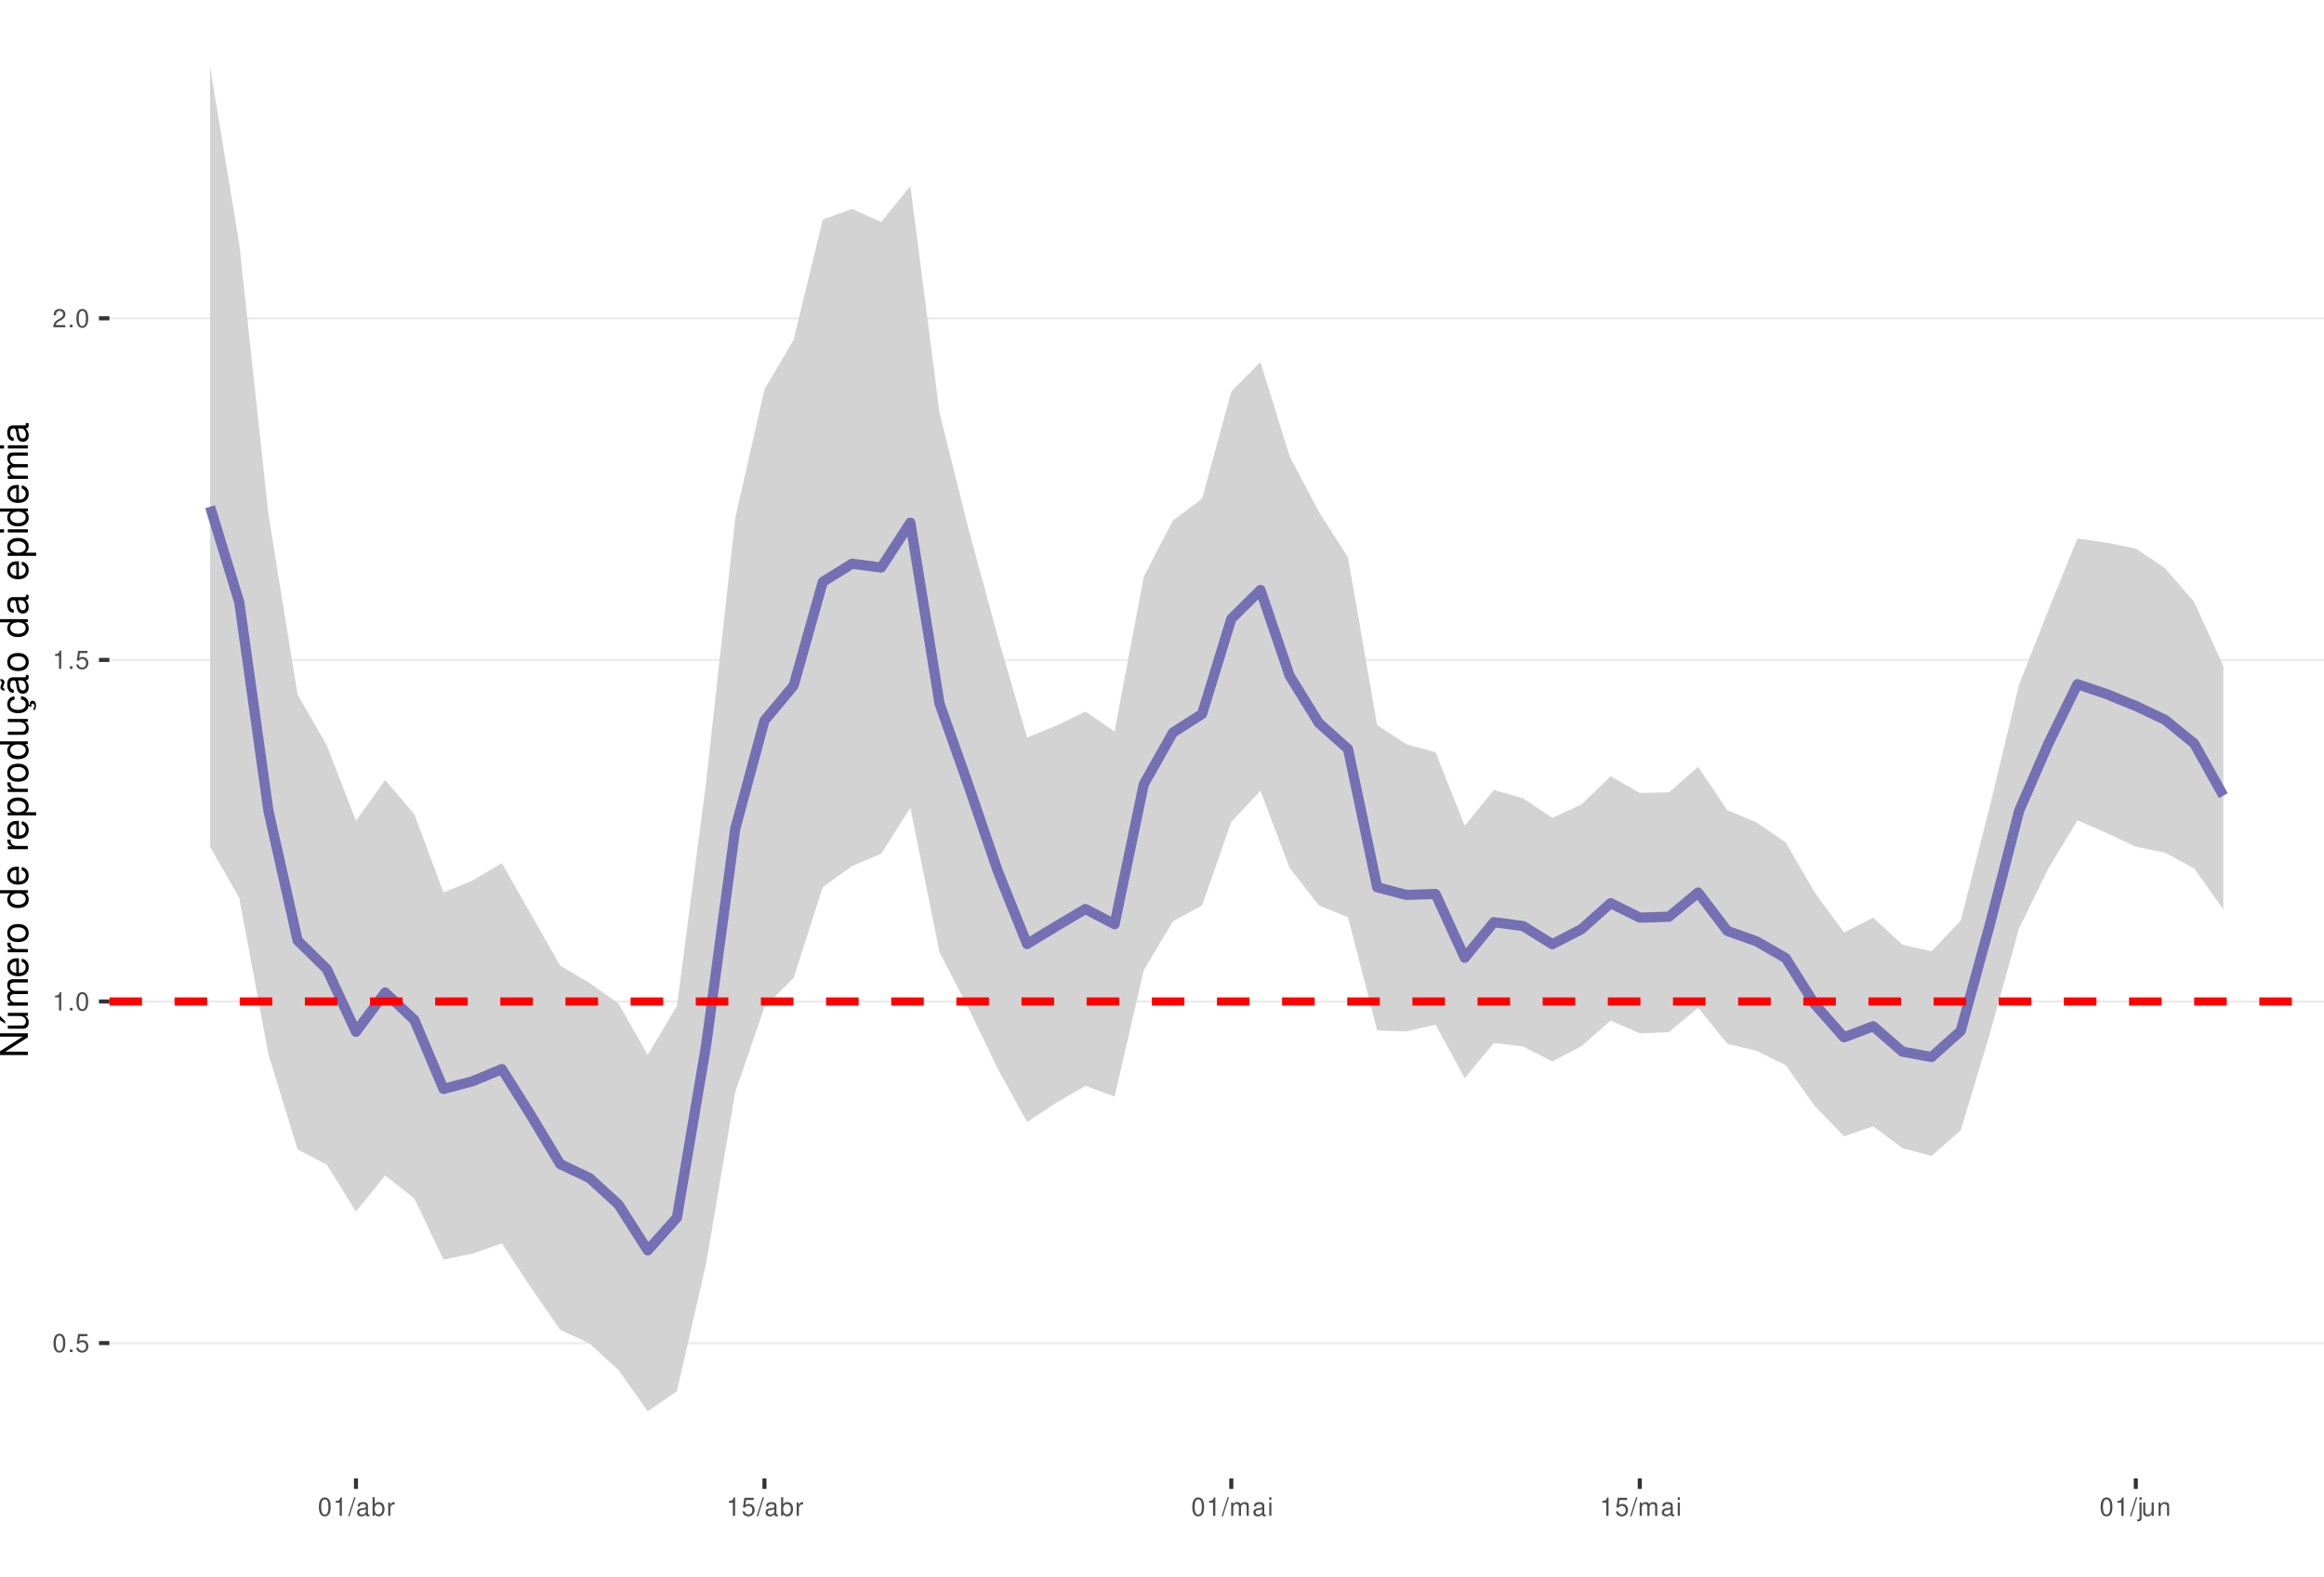
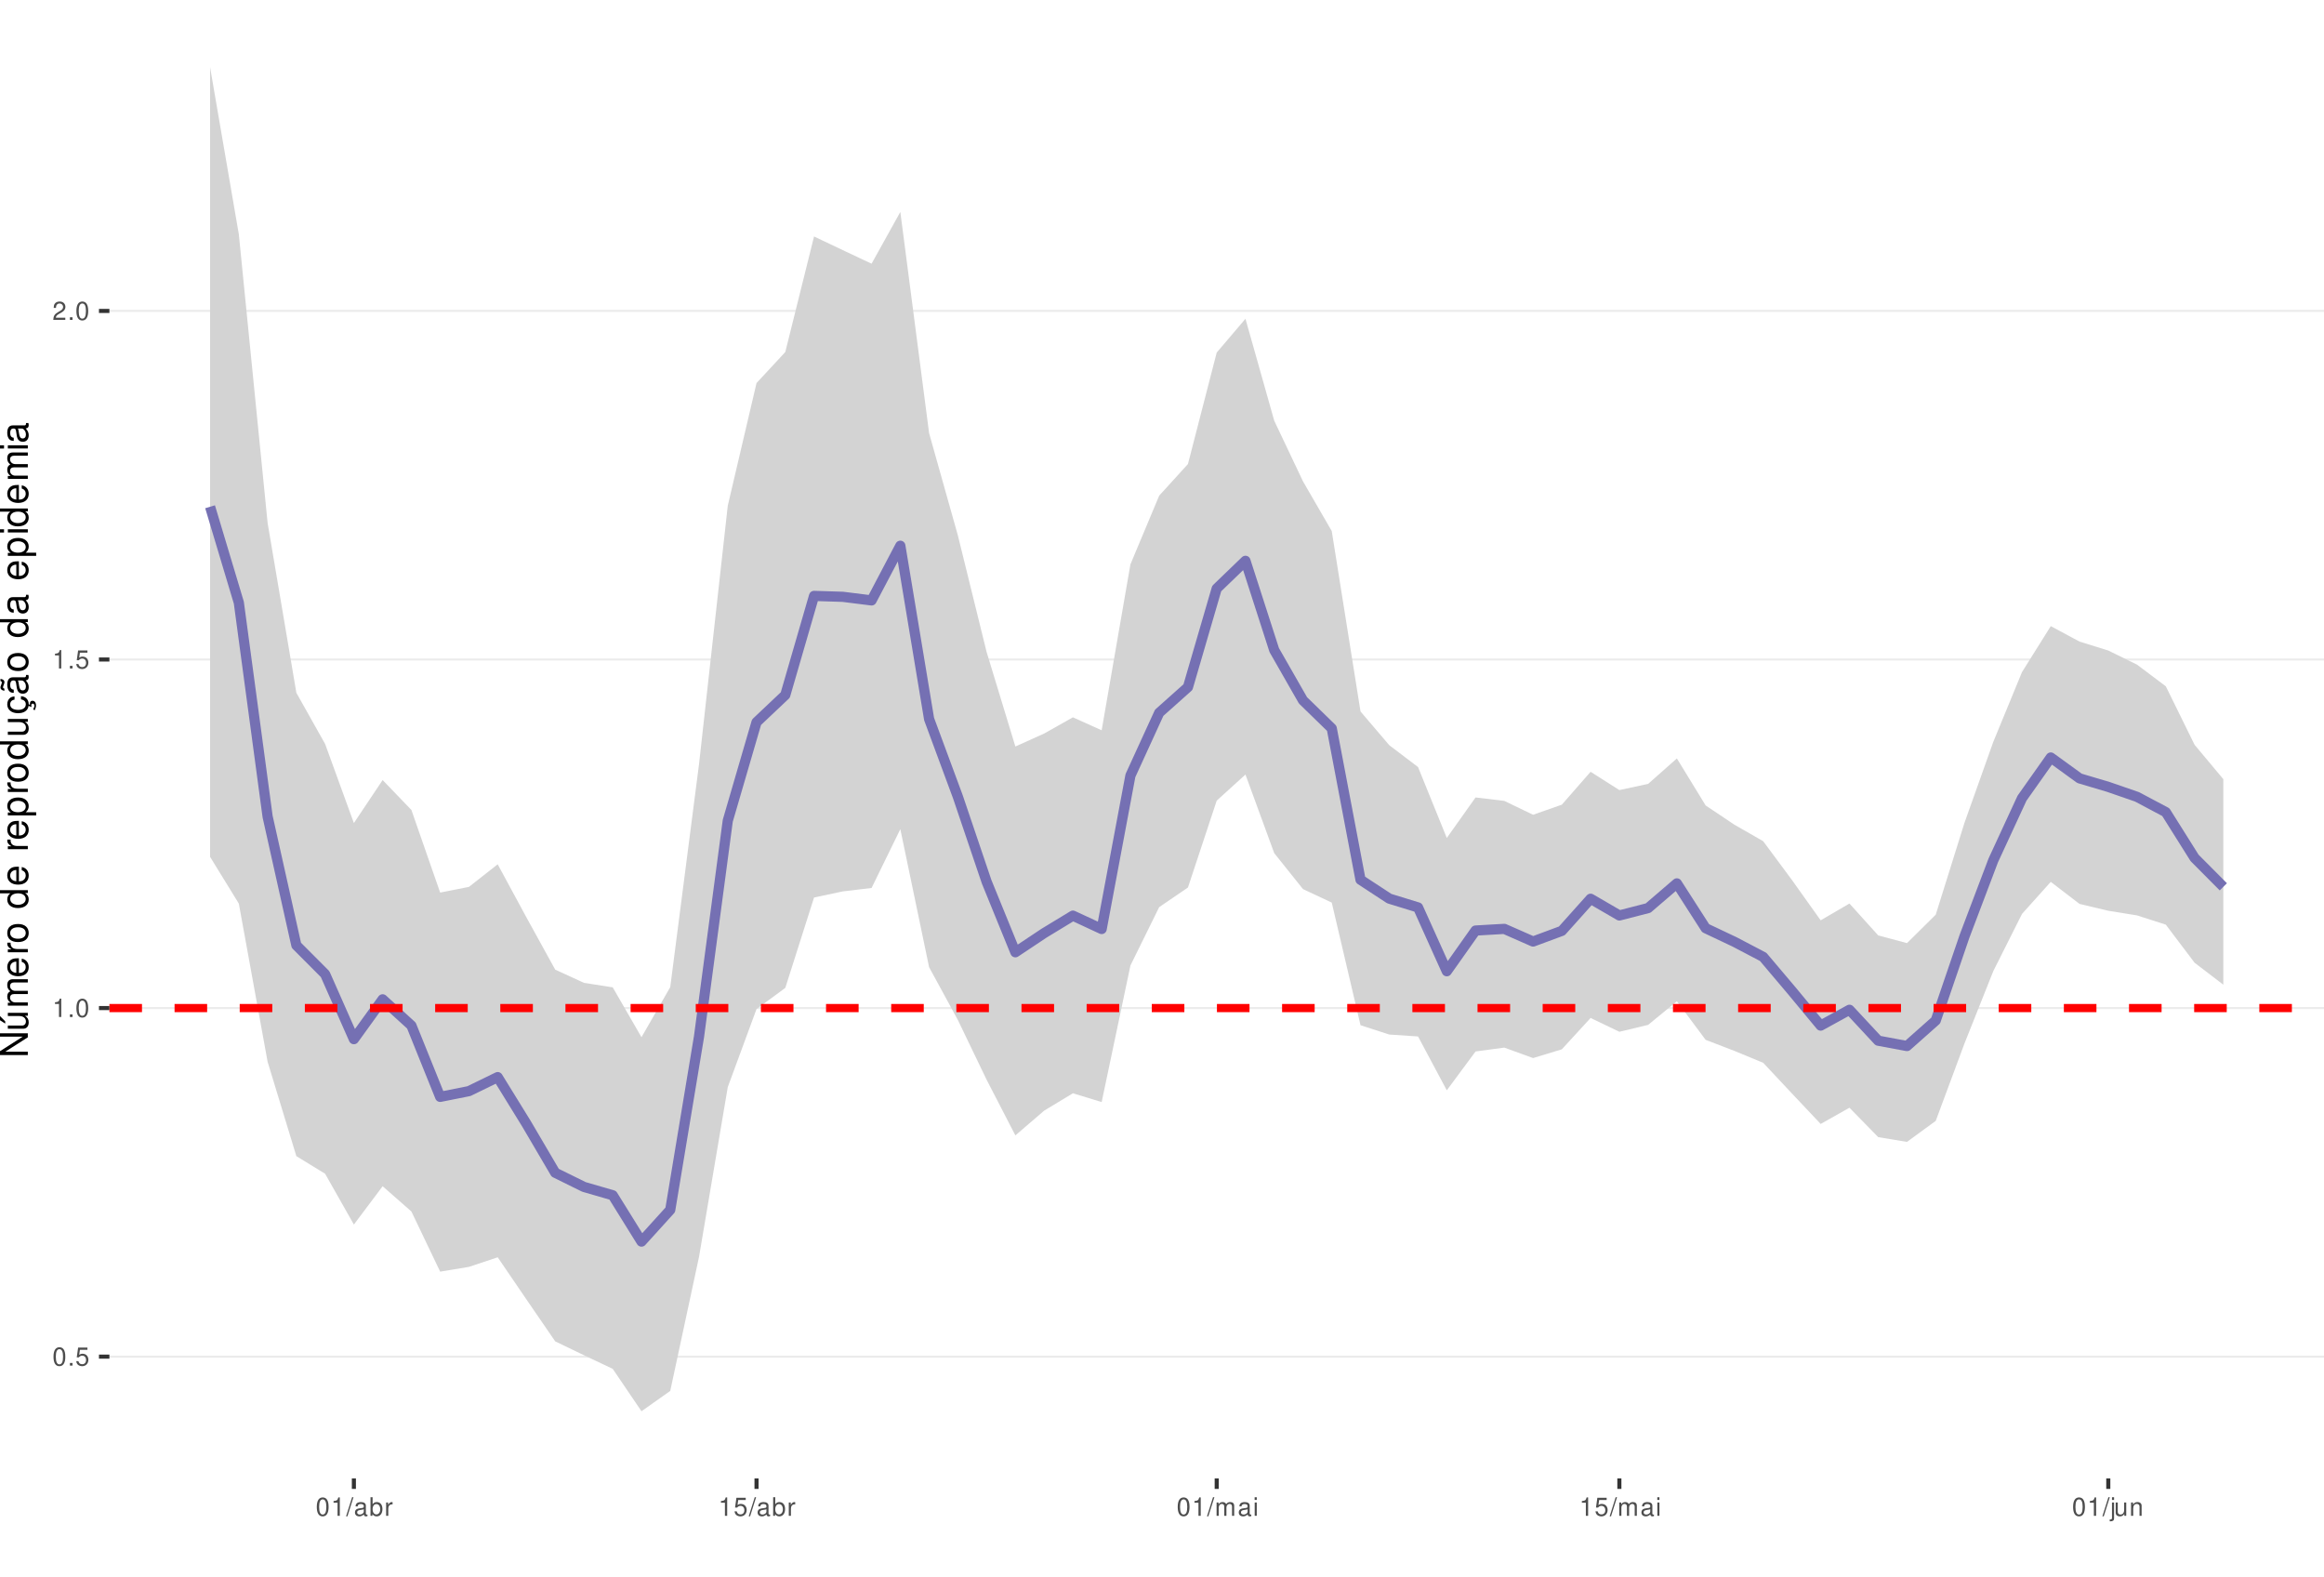
<svg xmlns="http://www.w3.org/2000/svg" xmlns:xlink="http://www.w3.org/1999/xlink" width="609pt" height="413pt" viewBox="0 0 609 413" version="1.1">
  <defs>
    <g>
      <symbol overflow="visible" id="glyph0-0">
        <path style="stroke:none;" d="" />
      </symbol>
      <symbol overflow="visible" id="glyph0-1">
        <path style="stroke:none;" d="M 1.828 -4.812 C 1.391 -4.812 0.984 -4.609 0.75 -4.281 C 0.438 -3.859 0.281 -3.219 0.281 -2.328 C 0.281 -0.703 0.812 0.156 1.828 0.156 C 2.828 0.156 3.375 -0.703 3.375 -2.297 C 3.375 -3.219 3.234 -3.844 2.922 -4.281 C 2.672 -4.625 2.281 -4.812 1.828 -4.812 Z M 1.828 -4.297 C 2.469 -4.297 2.781 -3.641 2.781 -2.344 C 2.781 -0.969 2.469 -0.328 1.812 -0.328 C 1.203 -0.328 0.891 -1 0.891 -2.328 C 0.891 -3.641 1.203 -4.297 1.828 -4.297 Z M 1.828 -4.297 " />
      </symbol>
      <symbol overflow="visible" id="glyph0-2">
        <path style="stroke:none;" d="M 1.266 -0.688 L 0.578 -0.688 L 0.578 0 L 1.266 0 Z M 1.266 -0.688 " />
      </symbol>
      <symbol overflow="visible" id="glyph0-3">
        <path style="stroke:none;" d="M 3.172 -4.719 L 0.734 -4.719 L 0.375 -2.156 L 0.922 -2.156 C 1.188 -2.469 1.422 -2.594 1.797 -2.594 C 2.422 -2.594 2.812 -2.156 2.812 -1.453 C 2.812 -0.781 2.422 -0.359 1.781 -0.359 C 1.266 -0.359 0.953 -0.625 0.812 -1.156 L 0.234 -1.156 C 0.312 -0.766 0.375 -0.578 0.516 -0.406 C 0.781 -0.047 1.266 0.156 1.797 0.156 C 2.75 0.156 3.422 -0.547 3.422 -1.531 C 3.422 -2.469 2.797 -3.109 1.891 -3.109 C 1.562 -3.109 1.297 -3.016 1.016 -2.828 L 1.203 -4.141 L 3.172 -4.141 Z M 3.172 -4.719 " />
      </symbol>
      <symbol overflow="visible" id="glyph0-4">
        <path style="stroke:none;" d="M 1.719 -3.422 L 1.719 0 L 2.312 0 L 2.312 -4.812 L 1.922 -4.812 C 1.719 -4.078 1.578 -3.969 0.672 -3.859 L 0.672 -3.422 Z M 1.719 -3.422 " />
      </symbol>
      <symbol overflow="visible" id="glyph0-5">
        <path style="stroke:none;" d="M 3.375 -0.578 L 0.891 -0.578 C 0.938 -0.984 1.156 -1.234 1.734 -1.578 L 2.406 -1.953 C 3.062 -2.328 3.406 -2.812 3.406 -3.406 C 3.406 -3.812 3.234 -4.188 2.969 -4.438 C 2.688 -4.688 2.344 -4.812 1.891 -4.812 C 1.297 -4.812 0.844 -4.594 0.578 -4.188 C 0.422 -3.938 0.344 -3.641 0.328 -3.141 L 0.922 -3.141 C 0.938 -3.469 0.984 -3.672 1.062 -3.828 C 1.219 -4.125 1.516 -4.297 1.875 -4.297 C 2.406 -4.297 2.797 -3.906 2.797 -3.391 C 2.797 -3.016 2.578 -2.672 2.156 -2.438 L 1.547 -2.078 C 0.562 -1.516 0.281 -1.062 0.219 0 L 3.375 0 Z M 3.375 -0.578 " />
      </symbol>
      <symbol overflow="visible" id="glyph0-6">
        <path style="stroke:none;" d="M 1.531 -4.859 L -0.047 0.141 L 0.312 0.141 L 1.891 -4.859 Z M 1.531 -4.859 " />
      </symbol>
      <symbol overflow="visible" id="glyph0-7">
        <path style="stroke:none;" d="M 3.562 -0.328 C 3.5 -0.312 3.469 -0.312 3.438 -0.312 C 3.25 -0.312 3.141 -0.406 3.141 -0.578 L 3.141 -2.641 C 3.141 -3.25 2.688 -3.594 1.828 -3.594 C 1.312 -3.594 0.906 -3.438 0.672 -3.188 C 0.516 -3 0.453 -2.797 0.438 -2.453 L 0.984 -2.453 C 1.031 -2.875 1.297 -3.078 1.812 -3.078 C 2.312 -3.078 2.594 -2.891 2.594 -2.562 L 2.594 -2.406 C 2.578 -2.172 2.469 -2.078 2.016 -2.031 C 1.219 -1.922 1.109 -1.891 0.891 -1.812 C 0.484 -1.641 0.281 -1.328 0.281 -0.875 C 0.281 -0.25 0.719 0.156 1.422 0.156 C 1.859 0.156 2.219 0 2.609 -0.359 C 2.656 0 2.828 0.156 3.188 0.156 C 3.297 0.156 3.375 0.141 3.562 0.094 Z M 2.594 -1.094 C 2.594 -0.906 2.531 -0.797 2.375 -0.641 C 2.141 -0.438 1.875 -0.328 1.547 -0.328 C 1.109 -0.328 0.859 -0.547 0.859 -0.891 C 0.859 -1.266 1.094 -1.438 1.703 -1.531 C 2.297 -1.609 2.406 -1.641 2.594 -1.719 Z M 2.594 -1.094 " />
      </symbol>
      <symbol overflow="visible" id="glyph0-8">
        <path style="stroke:none;" d="M 0.359 -4.859 L 0.359 0 L 0.859 0 L 0.859 -0.453 C 1.125 -0.047 1.484 0.156 1.969 0.156 C 2.875 0.156 3.484 -0.594 3.484 -1.75 C 3.484 -2.891 2.922 -3.594 1.984 -3.594 C 1.516 -3.594 1.172 -3.406 0.906 -3.016 L 0.906 -4.859 Z M 1.891 -3.062 C 2.5 -3.062 2.906 -2.531 2.906 -1.703 C 2.906 -0.906 2.484 -0.359 1.891 -0.359 C 1.297 -0.359 0.906 -0.906 0.906 -1.719 C 0.906 -2.531 1.297 -3.062 1.891 -3.062 Z M 1.891 -3.062 " />
      </symbol>
      <symbol overflow="visible" id="glyph0-9">
        <path style="stroke:none;" d="M 0.453 -3.484 L 0.453 0 L 1.016 0 L 1.016 -1.812 C 1.031 -2.656 1.375 -3.016 2.141 -3 L 2.141 -3.562 C 2.047 -3.578 1.984 -3.594 1.922 -3.594 C 1.562 -3.594 1.297 -3.375 0.969 -2.859 L 0.969 -3.484 Z M 0.453 -3.484 " />
      </symbol>
      <symbol overflow="visible" id="glyph0-10">
        <path style="stroke:none;" d="M 0.469 -3.484 L 0.469 0 L 1.031 0 L 1.031 -2.188 C 1.031 -2.703 1.391 -3.109 1.844 -3.109 C 2.25 -3.109 2.484 -2.844 2.484 -2.406 L 2.484 0 L 3.047 0 L 3.047 -2.188 C 3.047 -2.703 3.422 -3.109 3.875 -3.109 C 4.266 -3.109 4.516 -2.844 4.516 -2.406 L 4.516 0 L 5.078 0 L 5.078 -2.609 C 5.078 -3.234 4.719 -3.594 4.062 -3.594 C 3.594 -3.594 3.312 -3.453 2.984 -3.062 C 2.781 -3.422 2.5 -3.594 2.047 -3.594 C 1.578 -3.594 1.266 -3.422 0.984 -3 L 0.984 -3.484 Z M 0.469 -3.484 " />
      </symbol>
      <symbol overflow="visible" id="glyph0-11">
        <path style="stroke:none;" d="M 1 -3.484 L 0.453 -3.484 L 0.453 0 L 1 0 Z M 1 -4.859 L 0.438 -4.859 L 0.438 -4.156 L 1 -4.156 Z M 1 -4.859 " />
      </symbol>
      <symbol overflow="visible" id="glyph0-12">
        <path style="stroke:none;" d="M 0.469 -3.484 L 0.469 0.5 C 0.469 0.859 0.359 0.969 0.016 0.969 C -0.031 0.969 -0.047 0.969 -0.125 0.953 L -0.125 1.438 C -0.047 1.438 -0.016 1.453 0.062 1.453 C 0.688 1.453 1.016 1.203 1.016 0.719 L 1.016 -3.484 Z M 1.016 -4.859 L 0.469 -4.859 L 0.469 -4.156 L 1.016 -4.156 Z M 1.016 -4.859 " />
      </symbol>
      <symbol overflow="visible" id="glyph0-13">
        <path style="stroke:none;" d="M 3.203 0 L 3.203 -3.484 L 2.656 -3.484 L 2.656 -1.516 C 2.656 -0.797 2.281 -0.328 1.703 -0.328 C 1.266 -0.328 0.984 -0.594 0.984 -1.016 L 0.984 -3.484 L 0.438 -3.484 L 0.438 -0.797 C 0.438 -0.219 0.859 0.156 1.547 0.156 C 2.062 0.156 2.391 -0.031 2.703 -0.484 L 2.703 0 Z M 3.203 0 " />
      </symbol>
      <symbol overflow="visible" id="glyph0-14">
        <path style="stroke:none;" d="M 0.469 -3.484 L 0.469 0 L 1.031 0 L 1.031 -1.922 C 1.031 -2.641 1.391 -3.109 1.969 -3.109 C 2.406 -3.109 2.688 -2.828 2.688 -2.422 L 2.688 0 L 3.234 0 L 3.234 -2.641 C 3.234 -3.219 2.812 -3.594 2.141 -3.594 C 1.625 -3.594 1.281 -3.391 0.984 -2.906 L 0.984 -3.484 Z M 0.469 -3.484 " />
      </symbol>
      <symbol overflow="visible" id="glyph1-0">
        <path style="stroke:none;" d="" />
      </symbol>
      <symbol overflow="visible" id="glyph1-1">
        <path style="stroke:none;" d="M -7.297 -6.453 L -7.297 -5.578 L -1.328 -5.578 L -7.297 -1.766 L -7.297 -0.766 L 0 -0.766 L 0 -1.641 L -5.906 -1.641 L 0 -5.406 L 0 -6.453 Z M -7.297 -6.453 " />
      </symbol>
      <symbol overflow="visible" id="glyph1-2">
        <path style="stroke:none;" d="M 0 -4.812 L -5.234 -4.812 L -5.234 -3.984 L -2.266 -3.984 C -1.203 -3.984 -0.5 -3.438 -0.5 -2.562 C -0.5 -1.906 -0.906 -1.484 -1.531 -1.484 L -5.234 -1.484 L -5.234 -0.656 L -1.203 -0.656 C -0.328 -0.656 0.234 -1.297 0.234 -2.312 C 0.234 -3.094 -0.047 -3.578 -0.734 -4.062 L 0 -4.062 Z M -7.406 -2.953 L -5.922 -2 L -5.922 -2.594 L -7.406 -4.094 Z M -7.406 -2.953 " />
      </symbol>
      <symbol overflow="visible" id="glyph1-3">
        <path style="stroke:none;" d="M -5.234 -0.703 L 0 -0.703 L 0 -1.547 L -3.297 -1.547 C -4.047 -1.547 -4.656 -2.094 -4.656 -2.766 C -4.656 -3.391 -4.281 -3.734 -3.609 -3.734 L 0 -3.734 L 0 -4.578 L -3.297 -4.578 C -4.047 -4.578 -4.656 -5.125 -4.656 -5.812 C -4.656 -6.422 -4.266 -6.781 -3.609 -6.781 L 0 -6.781 L 0 -7.625 L -3.938 -7.625 C -4.875 -7.625 -5.391 -7.078 -5.391 -6.094 C -5.391 -5.406 -5.188 -4.984 -4.594 -4.484 C -5.156 -4.188 -5.391 -3.766 -5.391 -3.078 C -5.391 -2.375 -5.125 -1.906 -4.5 -1.469 L -5.234 -1.469 Z M -5.234 -0.703 " />
      </symbol>
      <symbol overflow="visible" id="glyph1-4">
        <path style="stroke:none;" d="M -2.344 -5.125 C -3.141 -5.125 -3.625 -5.062 -4.016 -4.922 C -4.875 -4.578 -5.391 -3.781 -5.391 -2.797 C -5.391 -1.344 -4.281 -0.406 -2.547 -0.406 C -0.812 -0.406 0.234 -1.297 0.234 -2.781 C 0.234 -3.984 -0.453 -4.812 -1.594 -5.016 L -1.594 -4.188 C -0.906 -3.953 -0.547 -3.484 -0.547 -2.812 C -0.547 -2.281 -0.781 -1.828 -1.219 -1.547 C -1.516 -1.344 -1.812 -1.281 -2.344 -1.266 Z M -3.016 -1.297 C -3.984 -1.359 -4.625 -1.953 -4.625 -2.797 C -4.625 -3.641 -3.953 -4.234 -3.016 -4.234 Z M -3.016 -1.297 " />
      </symbol>
      <symbol overflow="visible" id="glyph1-5">
        <path style="stroke:none;" d="M -5.234 -0.688 L 0 -0.688 L 0 -1.531 L -2.719 -1.531 C -3.984 -1.547 -4.547 -2.062 -4.516 -3.203 L -5.359 -3.203 C -5.375 -3.062 -5.391 -2.984 -5.391 -2.891 C -5.391 -2.344 -5.062 -1.938 -4.297 -1.453 L -5.234 -1.453 Z M -5.234 -0.688 " />
      </symbol>
      <symbol overflow="visible" id="glyph1-6">
        <path style="stroke:none;" d="M -5.391 -2.719 C -5.391 -1.234 -4.344 -0.359 -2.578 -0.359 C -0.812 -0.359 0.234 -1.234 0.234 -2.734 C 0.234 -4.203 -0.812 -5.094 -2.547 -5.094 C -4.359 -5.094 -5.391 -4.234 -5.391 -2.719 Z M -4.625 -2.734 C -4.625 -3.672 -3.844 -4.234 -2.547 -4.234 C -1.312 -4.234 -0.547 -3.656 -0.547 -2.734 C -0.547 -1.797 -1.312 -1.234 -2.578 -1.234 C -3.844 -1.234 -4.625 -1.797 -4.625 -2.734 Z M -4.625 -2.734 " />
      </symbol>
      <symbol overflow="visible" id="glyph1-7">
        <path style="stroke:none;" d="" />
      </symbol>
      <symbol overflow="visible" id="glyph1-8">
        <path style="stroke:none;" d="M -7.297 -4.953 L -7.297 -4.125 L -4.578 -4.125 C -5.109 -3.766 -5.391 -3.203 -5.391 -2.516 C -5.391 -1.156 -4.297 -0.266 -2.625 -0.266 C -0.859 -0.266 0.234 -1.125 0.234 -2.547 C 0.234 -3.266 -0.047 -3.766 -0.688 -4.203 L 0 -4.203 L 0 -4.953 Z M -4.609 -2.656 C -4.609 -3.547 -3.812 -4.125 -2.562 -4.125 C -1.344 -4.125 -0.547 -3.547 -0.547 -2.656 C -0.547 -1.734 -1.359 -1.125 -2.578 -1.125 C -3.797 -1.125 -4.609 -1.734 -4.609 -2.656 Z M -4.609 -2.656 " />
      </symbol>
      <symbol overflow="visible" id="glyph1-9">
        <path style="stroke:none;" d="M 2.188 -0.547 L 2.188 -1.375 L -0.547 -1.375 C -0.016 -1.812 0.234 -2.312 0.234 -2.984 C 0.234 -4.344 -0.859 -5.234 -2.531 -5.234 C -4.297 -5.234 -5.391 -4.375 -5.391 -2.984 C -5.391 -2.266 -5.062 -1.703 -4.453 -1.312 L -5.234 -1.312 L -5.234 -0.547 Z M -4.609 -2.844 C -4.609 -3.766 -3.797 -4.359 -2.547 -4.359 C -1.359 -4.359 -0.547 -3.75 -0.547 -2.844 C -0.547 -1.953 -1.344 -1.375 -2.578 -1.375 C -3.812 -1.375 -4.609 -1.953 -4.609 -2.844 Z M -4.609 -2.844 " />
      </symbol>
      <symbol overflow="visible" id="glyph1-10">
        <path style="stroke:none;" d="M 0 -4.812 L -5.234 -4.812 L -5.234 -3.984 L -2.266 -3.984 C -1.203 -3.984 -0.5 -3.438 -0.5 -2.562 C -0.5 -1.906 -0.906 -1.484 -1.531 -1.484 L -5.234 -1.484 L -5.234 -0.656 L -1.203 -0.656 C -0.328 -0.656 0.234 -1.297 0.234 -2.312 C 0.234 -3.094 -0.047 -3.578 -0.734 -4.062 L 0 -4.062 Z M 0 -4.812 " />
      </symbol>
      <symbol overflow="visible" id="glyph1-11">
        <path style="stroke:none;" d="M 0.234 -2.641 C 0.234 -3.875 -0.547 -4.703 -1.797 -4.766 L -1.797 -3.938 C -0.953 -3.797 -0.531 -3.359 -0.531 -2.656 C -0.531 -1.734 -1.281 -1.188 -2.516 -1.188 C -3.844 -1.188 -4.625 -1.719 -4.625 -2.625 C -4.625 -3.328 -4.203 -3.766 -3.484 -3.875 L -3.484 -4.703 C -3.984 -4.672 -4.312 -4.562 -4.609 -4.359 C -5.094 -4 -5.391 -3.375 -5.391 -2.641 C -5.391 -1.219 -4.266 -0.312 -2.531 -0.312 C -1.469 -0.312 -0.625 -0.672 -0.156 -1.312 C 0.047 -1.594 0.125 -1.812 0.203 -2.25 L 0.922 -1.938 L 0.984 -2.062 C 0.938 -2.188 0.906 -2.25 0.906 -2.375 C 0.906 -2.656 1.047 -2.828 1.281 -2.828 C 1.547 -2.828 1.734 -2.594 1.734 -2.297 C 1.734 -2.031 1.672 -1.844 1.438 -1.406 L 1.406 -1.312 L 1.812 -1.094 C 2.078 -1.75 2.141 -1.953 2.141 -2.344 C 2.141 -3.109 1.781 -3.578 1.203 -3.578 C 0.781 -3.578 0.547 -3.297 0.547 -2.797 C 0.547 -2.703 0.547 -2.641 0.562 -2.516 Z M 0.234 -2.641 " />
      </symbol>
      <symbol overflow="visible" id="glyph1-12">
        <path style="stroke:none;" d="M -0.484 -5.344 C -0.469 -5.266 -0.469 -5.219 -0.469 -5.172 C -0.469 -4.875 -0.625 -4.719 -0.875 -4.719 L -3.953 -4.719 C -4.891 -4.719 -5.391 -4.047 -5.391 -2.75 C -5.391 -1.984 -5.172 -1.375 -4.781 -1.016 C -4.516 -0.766 -4.203 -0.672 -3.688 -0.656 L -3.688 -1.484 C -4.328 -1.562 -4.625 -1.938 -4.625 -2.719 C -4.625 -3.484 -4.344 -3.891 -3.844 -3.891 L -3.625 -3.891 C -3.266 -3.875 -3.125 -3.703 -3.047 -3.016 C -2.891 -1.844 -2.844 -1.656 -2.719 -1.344 C -2.453 -0.734 -2 -0.422 -1.312 -0.422 C -0.375 -0.422 0.234 -1.078 0.234 -2.141 C 0.234 -2.797 0 -3.328 -0.547 -3.922 C 0 -3.984 0.234 -4.234 0.234 -4.781 C 0.234 -4.953 0.203 -5.062 0.141 -5.344 Z M -1.656 -3.891 C -1.375 -3.891 -1.203 -3.812 -0.969 -3.562 C -0.656 -3.219 -0.5 -2.812 -0.5 -2.312 C -0.5 -1.672 -0.812 -1.297 -1.344 -1.297 C -1.891 -1.297 -2.172 -1.656 -2.297 -2.547 C -2.422 -3.438 -2.453 -3.609 -2.594 -3.891 Z M -7.172 -3.75 C -6.922 -3.672 -6.812 -3.547 -6.812 -3.375 C -6.812 -3.25 -6.875 -2.984 -6.984 -2.734 C -7.156 -2.312 -7.172 -2.25 -7.172 -2.047 C -7.172 -1.594 -6.797 -1.297 -6.141 -1.188 L -6.141 -1.766 C -6.375 -1.812 -6.5 -1.938 -6.5 -2.094 C -6.5 -2.203 -6.469 -2.344 -6.375 -2.578 C -6.156 -3.156 -6.125 -3.234 -6.125 -3.438 C -6.125 -3.922 -6.484 -4.219 -7.172 -4.312 Z M -7.172 -3.75 " />
      </symbol>
      <symbol overflow="visible" id="glyph1-13">
        <path style="stroke:none;" d="M -0.484 -5.344 C -0.469 -5.266 -0.469 -5.219 -0.469 -5.172 C -0.469 -4.875 -0.625 -4.719 -0.875 -4.719 L -3.953 -4.719 C -4.891 -4.719 -5.391 -4.047 -5.391 -2.75 C -5.391 -1.984 -5.172 -1.375 -4.781 -1.016 C -4.516 -0.766 -4.203 -0.672 -3.688 -0.656 L -3.688 -1.484 C -4.328 -1.562 -4.625 -1.938 -4.625 -2.719 C -4.625 -3.484 -4.344 -3.891 -3.844 -3.891 L -3.625 -3.891 C -3.266 -3.875 -3.125 -3.703 -3.047 -3.016 C -2.891 -1.844 -2.844 -1.656 -2.719 -1.344 C -2.453 -0.734 -2 -0.422 -1.312 -0.422 C -0.375 -0.422 0.234 -1.078 0.234 -2.141 C 0.234 -2.797 0 -3.328 -0.547 -3.922 C 0 -3.984 0.234 -4.234 0.234 -4.781 C 0.234 -4.953 0.203 -5.062 0.141 -5.344 Z M -1.656 -3.891 C -1.375 -3.891 -1.203 -3.812 -0.969 -3.562 C -0.656 -3.219 -0.5 -2.812 -0.5 -2.312 C -0.5 -1.672 -0.812 -1.297 -1.344 -1.297 C -1.891 -1.297 -2.172 -1.656 -2.297 -2.547 C -2.422 -3.438 -2.453 -3.609 -2.594 -3.891 Z M -1.656 -3.891 " />
      </symbol>
      <symbol overflow="visible" id="glyph1-14">
        <path style="stroke:none;" d="M -5.234 -1.5 L -5.234 -0.672 L 0 -0.672 L 0 -1.5 Z M -7.297 -1.5 L -7.297 -0.656 L -6.234 -0.656 L -6.234 -1.5 Z M -7.297 -1.5 " />
      </symbol>
    </g>
    <clipPath id="clip1">
      <path d="M 28.672 0 L 609 0 L 609 387.328 L 28.672 387.328 Z M 28.672 0 " />
    </clipPath>
    <clipPath id="clip2">
-       <path d="M 28.672 351 L 609 351 L 609 353 L 28.672 353 Z M 28.672 351 " />
+       <path d="M 28.672 355 L 609 355 L 609 356 L 28.672 356 Z M 28.672 355 " />
    </clipPath>
    <clipPath id="clip3">
-       <path d="M 28.672 262 L 609 262 L 609 263 L 28.672 263 Z M 28.672 262 " />
+       <path d="M 28.672 263 L 609 263 L 609 265 L 28.672 265 Z M 28.672 263 " />
    </clipPath>
    <clipPath id="clip4">
      <path d="M 28.672 172 L 609 172 L 609 174 L 28.672 174 Z M 28.672 172 " />
    </clipPath>
    <clipPath id="clip5">
-       <path d="M 28.672 83 L 609 83 L 609 84 L 28.672 84 Z M 28.672 83 " />
+       <path d="M 28.672 81 L 609 81 L 609 82 L 28.672 82 Z M 28.672 81 " />
    </clipPath>
    <clipPath id="clip6">
-       <path d="M 28.672 261 L 609 261 L 609 264 L 28.672 264 Z M 28.672 261 " />
+       <path d="M 28.672 263 L 609 263 L 609 266 L 28.672 266 Z M 28.672 263 " />
    </clipPath>
  </defs>
  <g id="surface11">
    <rect x="0" y="0" width="609" height="413" style="fill:rgb(100%,100%,100%);fill-opacity:1;stroke:none;" />
    <rect x="0" y="0" width="609" height="413" style="fill:rgb(100%,100%,100%);fill-opacity:1;stroke:none;" />
    <path style="fill:none;stroke-width:1.067;stroke-linecap:round;stroke-linejoin:round;stroke:rgb(100%,100%,100%);stroke-opacity:1;stroke-miterlimit:10;" d="M 0 413 L 609 413 L 609 0 L 0 0 Z M 0 413 " />
    <g clip-path="url(#clip1)" clip-rule="nonzero">
      <path style=" stroke:none;fill-rule:nonzero;fill:rgb(100%,100%,100%);fill-opacity:1;" d="M 28.672 387.328 L 609 387.328 L 609 0 L 28.672 0 Z M 28.672 387.328 " />
    </g>
    <g clip-path="url(#clip2)" clip-rule="nonzero">
-       <path style="fill:none;stroke-width:0.533;stroke-linecap:butt;stroke-linejoin:round;stroke:rgb(92.157%,92.157%,92.157%);stroke-opacity:1;stroke-miterlimit:10;" d="M 28.672 351.863 L 609 351.863 " />
+       <path style="fill:none;stroke-width:0.533;stroke-linecap:butt;stroke-linejoin:round;stroke:rgb(92.157%,92.157%,92.157%);stroke-opacity:1;stroke-miterlimit:10;" d="M 28.672 355.414 L 609 355.414 " />
    </g>
    <g clip-path="url(#clip3)" clip-rule="nonzero">
-       <path style="fill:none;stroke-width:0.533;stroke-linecap:butt;stroke-linejoin:round;stroke:rgb(92.157%,92.157%,92.157%);stroke-opacity:1;stroke-miterlimit:10;" d="M 28.672 262.375 L 609 262.375 " />
+       <path style="fill:none;stroke-width:0.533;stroke-linecap:butt;stroke-linejoin:round;stroke:rgb(92.157%,92.157%,92.157%);stroke-opacity:1;stroke-miterlimit:10;" d="M 28.672 264.094 L 609 264.094 " />
    </g>
    <g clip-path="url(#clip4)" clip-rule="nonzero">
-       <path style="fill:none;stroke-width:0.533;stroke-linecap:butt;stroke-linejoin:round;stroke:rgb(92.157%,92.157%,92.157%);stroke-opacity:1;stroke-miterlimit:10;" d="M 28.672 172.887 L 609 172.887 " />
+       <path style="fill:none;stroke-width:0.533;stroke-linecap:butt;stroke-linejoin:round;stroke:rgb(92.157%,92.157%,92.157%);stroke-opacity:1;stroke-miterlimit:10;" d="M 28.672 172.777 L 609 172.777 " />
    </g>
    <g clip-path="url(#clip5)" clip-rule="nonzero">
-       <path style="fill:none;stroke-width:0.533;stroke-linecap:butt;stroke-linejoin:round;stroke:rgb(92.157%,92.157%,92.157%);stroke-opacity:1;stroke-miterlimit:10;" d="M 28.672 83.398 L 609 83.398 " />
-     </g>
-     <path style=" stroke:none;fill-rule:nonzero;fill:rgb(82.745%,82.745%,82.745%);fill-opacity:1;" d="M 55.051 17.605 L 62.695 63.801 L 70.34 134.77 L 77.988 181.969 L 85.633 195.246 L 93.281 215.031 L 100.926 204.352 L 108.57 213.277 L 116.219 233.809 L 123.863 230.68 L 131.508 226.105 L 139.156 239.562 L 146.801 252.984 L 154.449 257.5 L 162.094 262.918 L 169.738 276.391 L 177.387 263.527 L 185.031 204.918 L 192.676 135.691 L 200.324 102.016 L 207.969 89.008 L 215.613 57.504 L 223.262 54.711 L 230.906 58.16 L 238.555 48.715 L 246.199 108.066 L 253.844 138.738 L 261.492 166.875 L 269.137 193.195 L 276.781 190.129 L 284.43 186.418 L 292.074 191.613 L 299.723 151.066 L 307.367 136.363 L 315.012 130.625 L 322.66 102.566 L 330.305 94.836 L 337.949 119.555 L 345.598 134.059 L 353.242 146.047 L 360.887 189.973 L 368.535 194.98 L 376.18 197.07 L 383.828 216.336 L 391.473 206.984 L 399.117 209.133 L 406.766 214.254 L 414.41 210.777 L 422.055 203.371 L 429.703 207.727 L 437.348 207.59 L 444.992 200.902 L 452.641 212.27 L 460.285 215.449 L 467.934 220.719 L 475.578 233.852 L 483.223 244.297 L 490.871 240.406 L 498.516 247.5 L 506.16 249.223 L 513.809 241.156 L 521.453 211.113 L 529.102 179.312 L 536.746 159.887 L 544.391 141.062 L 552.039 142.16 L 559.684 143.691 L 567.328 148.836 L 574.977 157.691 L 582.621 174.504 L 582.621 238.25 L 574.977 227.488 L 567.328 223.387 L 559.684 221.816 L 552.039 218.223 L 544.391 214.922 L 536.746 227.574 L 529.102 243.215 L 521.453 270.758 L 513.809 296.113 L 506.16 302.84 L 498.516 300.797 L 490.871 295.094 L 483.223 297.676 L 475.578 289.797 L 467.934 279.062 L 460.285 275.289 L 452.641 273.469 L 444.992 264.008 L 437.348 270.395 L 429.703 270.723 L 422.055 267.379 L 414.41 274.078 L 406.766 278.082 L 399.117 274.156 L 391.473 273.23 L 383.828 282.488 L 376.18 268.434 L 368.535 270.246 L 360.887 269.945 L 353.242 240.316 L 345.598 237.191 L 337.949 227.371 L 330.305 207.211 L 322.66 215.34 L 315.012 237.195 L 307.367 241.352 L 299.723 254.188 L 292.074 287.277 L 284.43 284.477 L 276.781 288.91 L 269.137 293.941 L 261.492 280.062 L 253.844 264.254 L 246.199 249.473 L 238.555 211.645 L 230.906 223.664 L 223.262 226.906 L 215.613 232.414 L 207.969 256.148 L 200.324 263.887 L 192.676 286.094 L 185.031 331.051 L 177.387 364.48 L 169.738 369.723 L 162.094 358.953 L 154.449 351.934 L 146.801 348.375 L 139.156 337.363 L 131.508 325.75 L 123.863 328.41 L 116.219 329.984 L 108.57 313.98 L 100.926 307.965 L 93.281 317.422 L 85.633 305.113 L 77.988 301.129 L 70.34 276.207 L 62.695 235.238 L 55.051 221.855 Z M 55.051 17.605 " />
-     <path style="fill:none;stroke-width:2.667;stroke-linecap:butt;stroke-linejoin:round;stroke:rgb(45.882%,43.922%,70.196%);stroke-opacity:1;stroke-miterlimit:10;" d="M 55.051 132.758 L 62.695 157.738 L 70.34 212.387 L 77.988 246.391 L 85.633 253.879 L 93.281 270.309 L 100.926 260.016 L 108.57 267.199 L 116.219 285.285 L 123.863 283.266 L 131.508 280.074 L 139.156 292.242 L 146.801 304.977 L 154.449 308.598 L 162.094 315.586 L 169.738 327.582 L 177.387 318.98 L 185.031 273.906 L 192.676 217.105 L 200.324 188.785 L 207.969 179.625 L 215.613 152.441 L 223.262 147.688 L 230.906 148.684 L 238.555 136.93 L 246.199 184.312 L 253.844 205.934 L 261.492 228.297 L 269.137 247.316 L 276.781 242.668 L 284.43 238.148 L 292.074 242.121 L 299.723 205.469 L 307.367 191.934 L 315.012 187.039 L 322.66 162.117 L 330.305 154.578 L 337.949 177.035 L 345.598 189.406 L 353.242 196.223 L 360.887 232.445 L 368.535 234.457 L 376.18 234.211 L 383.828 250.918 L 391.473 241.594 L 399.117 242.602 L 406.766 247.363 L 414.41 243.441 L 422.055 236.605 L 429.703 240.402 L 437.348 240.164 L 444.992 233.82 L 452.641 243.879 L 460.285 246.602 L 467.934 251 L 475.578 263.133 L 483.223 271.758 L 490.871 268.863 L 498.516 275.508 L 506.16 276.918 L 513.809 270.078 L 521.453 242.137 L 529.102 212.441 L 536.746 194.859 L 544.391 179.25 L 552.039 181.844 L 559.684 184.953 L 567.328 188.57 L 574.977 194.781 L 582.621 208.449 " />
+       <path style="fill:none;stroke-width:0.533;stroke-linecap:butt;stroke-linejoin:round;stroke:rgb(92.157%,92.157%,92.157%);stroke-opacity:1;stroke-miterlimit:10;" d="M 28.672 81.457 L 609 81.457 " />
+     </g>
+     <path style=" stroke:none;fill-rule:nonzero;fill:rgb(82.745%,82.745%,82.745%);fill-opacity:1;" d="M 55.051 17.605 L 62.586 61.391 L 70.125 136.984 L 77.66 181.5 L 85.195 194.906 L 92.734 215.625 L 100.27 204.359 L 107.809 212.199 L 115.344 233.84 L 122.879 232.352 L 130.418 226.434 L 137.953 240.348 L 145.492 254.027 L 153.027 257.488 L 160.562 258.668 L 168.102 271.73 L 175.637 258.613 L 183.176 200.227 L 190.711 132.484 L 198.246 100.355 L 205.785 92.223 L 213.32 61.953 L 220.859 65.535 L 228.395 69.086 L 235.93 55.527 L 243.469 113.477 L 251.004 140.258 L 258.543 170.828 L 266.078 195.574 L 273.613 192.176 L 281.152 187.926 L 288.688 191.324 L 296.227 147.844 L 303.762 129.855 L 311.301 121.566 L 318.836 92.367 L 326.371 83.512 L 333.91 110.219 L 341.445 126.102 L 348.984 139.133 L 356.52 186.391 L 364.055 195.23 L 371.594 200.953 L 379.129 219.531 L 386.668 208.918 L 394.203 209.82 L 401.738 213.453 L 409.277 210.809 L 416.812 202.195 L 424.352 206.988 L 431.887 205.363 L 439.422 198.699 L 446.961 211.016 L 454.496 216.055 L 462.035 220.375 L 469.57 230.535 L 477.105 241.109 L 484.645 236.707 L 492.18 245.059 L 499.719 247.086 L 507.254 239.629 L 514.789 215.559 L 522.328 194.379 L 529.863 176.07 L 537.402 164.035 L 544.938 168.086 L 552.473 170.426 L 560.012 174.129 L 567.547 179.801 L 575.086 195.121 L 582.621 204.129 L 582.621 257.977 L 575.086 252.215 L 567.547 242.242 L 560.012 239.82 L 552.473 238.602 L 544.938 236.809 L 537.402 231.031 L 529.863 239.426 L 522.328 254.438 L 514.789 273.371 L 507.254 293.648 L 499.719 299.156 L 492.18 297.906 L 484.645 290.203 L 477.105 294.453 L 469.57 286.469 L 462.035 278.43 L 454.496 275.316 L 446.961 272.422 L 439.422 262.316 L 431.887 268.5 L 424.352 270.305 L 416.812 266.688 L 409.277 274.902 L 401.738 277.195 L 394.203 274.453 L 386.668 275.465 L 379.129 285.645 L 371.594 271.535 L 364.055 271.031 L 356.52 268.59 L 348.984 236.461 L 341.445 232.926 L 333.91 223.508 L 326.371 202.918 L 318.836 209.75 L 311.301 232.508 L 303.762 237.656 L 296.227 252.941 L 288.688 288.719 L 281.152 286.418 L 273.613 290.977 L 266.078 297.453 L 258.543 282.879 L 251.004 267.211 L 243.469 253.383 L 235.93 217.219 L 228.395 232.633 L 220.859 233.531 L 213.32 235.129 L 205.785 258.809 L 198.246 264.352 L 190.711 284.801 L 183.176 329.285 L 175.637 364.391 L 168.102 369.723 L 160.562 358.613 L 153.027 355.047 L 145.492 351.414 L 137.953 340.43 L 130.418 329.383 L 122.879 331.898 L 115.344 333.148 L 107.809 317.391 L 100.27 310.773 L 92.734 320.812 L 85.195 307.5 L 77.66 302.887 L 70.125 278.16 L 62.586 236.727 L 55.051 224.477 Z M 55.051 17.605 " />
+     <path style="fill:none;stroke-width:2.667;stroke-linecap:butt;stroke-linejoin:round;stroke:rgb(45.882%,43.922%,70.196%);stroke-opacity:1;stroke-miterlimit:10;" d="M 55.051 132.762 L 62.586 157.883 L 70.125 213.918 L 77.66 247.645 L 85.195 255.203 L 92.734 272.242 L 100.27 261.805 L 107.809 268.676 L 115.344 287.359 L 122.879 285.859 L 130.418 282.184 L 137.953 294.398 L 145.492 307.238 L 153.027 310.953 L 160.562 313.137 L 168.102 325.277 L 175.637 316.965 L 183.176 271.574 L 190.711 215.02 L 198.246 189.207 L 205.785 182.078 L 213.32 156.117 L 220.859 156.355 L 228.395 157.297 L 235.93 142.973 L 243.469 188.371 L 251.004 208.727 L 258.543 231 L 266.078 249.477 L 273.613 244.461 L 281.152 239.883 L 288.688 243.383 L 296.227 203.191 L 303.762 186.738 L 311.301 180.016 L 318.836 154.188 L 326.371 146.926 L 333.91 170.309 L 341.445 183.48 L 348.984 190.82 L 356.52 230.484 L 364.055 235.418 L 371.594 237.73 L 379.129 254.449 L 386.668 243.785 L 394.203 243.348 L 401.738 246.664 L 409.277 243.871 L 416.812 235.457 L 424.352 239.836 L 431.887 237.898 L 439.422 231.43 L 446.961 243.172 L 454.496 246.738 L 462.035 250.688 L 469.57 259.598 L 477.105 268.688 L 484.645 264.543 L 492.18 272.641 L 499.719 274.043 L 507.254 267.359 L 514.789 245.312 L 522.328 225.414 L 529.863 209.113 L 537.402 198.449 L 544.938 203.914 L 552.473 206.156 L 560.012 208.762 L 567.547 212.766 L 575.086 224.758 L 582.621 232.332 " />
    <g clip-path="url(#clip6)" clip-rule="nonzero">
-       <path style="fill:none;stroke-width:2.134;stroke-linecap:butt;stroke-linejoin:round;stroke:rgb(100%,0%,0%);stroke-opacity:1;stroke-dasharray:8.536,8.536;stroke-miterlimit:10;" d="M 28.672 262.375 L 609 262.375 " />
-     </g>
-     <g style="fill:rgb(30.196%,30.196%,30.196%);fill-opacity:1;">
-       <use xlink:href="#glyph0-1" x="13.738" y="354.211" />
-       <use xlink:href="#glyph0-2" x="17.738" y="354.211" />
-       <use xlink:href="#glyph0-3" x="19.738" y="354.211" />
-     </g>
-     <g style="fill:rgb(30.196%,30.196%,30.196%);fill-opacity:1;">
-       <use xlink:href="#glyph0-4" x="13.738" y="264.723" />
-       <use xlink:href="#glyph0-2" x="17.738" y="264.723" />
-       <use xlink:href="#glyph0-1" x="19.738" y="264.723" />
-     </g>
-     <g style="fill:rgb(30.196%,30.196%,30.196%);fill-opacity:1;">
-       <use xlink:href="#glyph0-4" x="13.738" y="175.234" />
-       <use xlink:href="#glyph0-2" x="17.738" y="175.234" />
-       <use xlink:href="#glyph0-3" x="19.738" y="175.234" />
-     </g>
-     <g style="fill:rgb(30.196%,30.196%,30.196%);fill-opacity:1;">
-       <use xlink:href="#glyph0-5" x="13.738" y="85.746" />
-       <use xlink:href="#glyph0-2" x="17.738" y="85.746" />
-       <use xlink:href="#glyph0-1" x="19.738" y="85.746" />
-     </g>
-     <path style="fill:none;stroke-width:1.067;stroke-linecap:butt;stroke-linejoin:round;stroke:rgb(20%,20%,20%);stroke-opacity:1;stroke-miterlimit:10;" d="M 25.93 351.863 L 28.672 351.863 " />
-     <path style="fill:none;stroke-width:1.067;stroke-linecap:butt;stroke-linejoin:round;stroke:rgb(20%,20%,20%);stroke-opacity:1;stroke-miterlimit:10;" d="M 25.93 262.375 L 28.672 262.375 " />
-     <path style="fill:none;stroke-width:1.067;stroke-linecap:butt;stroke-linejoin:round;stroke:rgb(20%,20%,20%);stroke-opacity:1;stroke-miterlimit:10;" d="M 25.93 172.887 L 28.672 172.887 " />
-     <path style="fill:none;stroke-width:1.067;stroke-linecap:butt;stroke-linejoin:round;stroke:rgb(20%,20%,20%);stroke-opacity:1;stroke-miterlimit:10;" d="M 25.93 83.398 L 28.672 83.398 " />
-     <path style="fill:none;stroke-width:1.067;stroke-linecap:butt;stroke-linejoin:round;stroke:rgb(20%,20%,20%);stroke-opacity:1;stroke-miterlimit:10;" d="M 93.281 390.07 L 93.281 387.328 " />
-     <path style="fill:none;stroke-width:1.067;stroke-linecap:butt;stroke-linejoin:round;stroke:rgb(20%,20%,20%);stroke-opacity:1;stroke-miterlimit:10;" d="M 200.324 390.07 L 200.324 387.328 " />
-     <path style="fill:none;stroke-width:1.067;stroke-linecap:butt;stroke-linejoin:round;stroke:rgb(20%,20%,20%);stroke-opacity:1;stroke-miterlimit:10;" d="M 322.66 390.07 L 322.66 387.328 " />
-     <path style="fill:none;stroke-width:1.067;stroke-linecap:butt;stroke-linejoin:round;stroke:rgb(20%,20%,20%);stroke-opacity:1;stroke-miterlimit:10;" d="M 429.703 390.07 L 429.703 387.328 " />
-     <path style="fill:none;stroke-width:1.067;stroke-linecap:butt;stroke-linejoin:round;stroke:rgb(20%,20%,20%);stroke-opacity:1;stroke-miterlimit:10;" d="M 559.684 390.07 L 559.684 387.328 " />
-     <g style="fill:rgb(30.196%,30.196%,30.196%);fill-opacity:1;">
-       <use xlink:href="#glyph0-1" x="83.281" y="397.109" />
-       <use xlink:href="#glyph0-4" x="87.281" y="397.109" />
-       <use xlink:href="#glyph0-6" x="91.281" y="397.109" />
-       <use xlink:href="#glyph0-7" x="93.281" y="397.109" />
-       <use xlink:href="#glyph0-8" x="97.281" y="397.109" />
-       <use xlink:href="#glyph0-9" x="101.281" y="397.109" />
-     </g>
-     <g style="fill:rgb(30.196%,30.196%,30.196%);fill-opacity:1;">
-       <use xlink:href="#glyph0-4" x="190.324" y="397.109" />
-       <use xlink:href="#glyph0-3" x="194.324" y="397.109" />
-       <use xlink:href="#glyph0-6" x="198.324" y="397.109" />
-       <use xlink:href="#glyph0-7" x="200.324" y="397.109" />
-       <use xlink:href="#glyph0-8" x="204.324" y="397.109" />
-       <use xlink:href="#glyph0-9" x="208.324" y="397.109" />
-     </g>
-     <g style="fill:rgb(30.196%,30.196%,30.196%);fill-opacity:1;">
-       <use xlink:href="#glyph0-1" x="312.16" y="397.109" />
-       <use xlink:href="#glyph0-4" x="316.16" y="397.109" />
-       <use xlink:href="#glyph0-6" x="320.16" y="397.109" />
-       <use xlink:href="#glyph0-10" x="322.16" y="397.109" />
-       <use xlink:href="#glyph0-7" x="328.16" y="397.109" />
-       <use xlink:href="#glyph0-11" x="332.16" y="397.109" />
-     </g>
-     <g style="fill:rgb(30.196%,30.196%,30.196%);fill-opacity:1;">
-       <use xlink:href="#glyph0-4" x="419.203" y="397.109" />
-       <use xlink:href="#glyph0-3" x="423.203" y="397.109" />
-       <use xlink:href="#glyph0-6" x="427.203" y="397.109" />
-       <use xlink:href="#glyph0-10" x="429.203" y="397.109" />
-       <use xlink:href="#glyph0-7" x="435.203" y="397.109" />
-       <use xlink:href="#glyph0-11" x="439.203" y="397.109" />
-     </g>
-     <g style="fill:rgb(30.196%,30.196%,30.196%);fill-opacity:1;">
-       <use xlink:href="#glyph0-1" x="550.184" y="397.109" />
-       <use xlink:href="#glyph0-4" x="554.184" y="397.109" />
-       <use xlink:href="#glyph0-6" x="558.184" y="397.109" />
-       <use xlink:href="#glyph0-12" x="560.184" y="397.109" />
-       <use xlink:href="#glyph0-13" x="561.184" y="397.109" />
-       <use xlink:href="#glyph0-14" x="565.184" y="397.109" />
+       <path style="fill:none;stroke-width:2.134;stroke-linecap:butt;stroke-linejoin:round;stroke:rgb(100%,0%,0%);stroke-opacity:1;stroke-dasharray:8.536,8.536;stroke-miterlimit:10;" d="M 28.672 264.094 L 609 264.094 " />
+     </g>
+     <g style="fill:rgb(30.196%,30.196%,30.196%);fill-opacity:1;">
+       <use xlink:href="#glyph0-1" x="13.738" y="357.762" />
+       <use xlink:href="#glyph0-2" x="17.738" y="357.762" />
+       <use xlink:href="#glyph0-3" x="19.738" y="357.762" />
+     </g>
+     <g style="fill:rgb(30.196%,30.196%,30.196%);fill-opacity:1;">
+       <use xlink:href="#glyph0-4" x="13.738" y="266.441" />
+       <use xlink:href="#glyph0-2" x="17.738" y="266.441" />
+       <use xlink:href="#glyph0-1" x="19.738" y="266.441" />
+     </g>
+     <g style="fill:rgb(30.196%,30.196%,30.196%);fill-opacity:1;">
+       <use xlink:href="#glyph0-4" x="13.738" y="175.125" />
+       <use xlink:href="#glyph0-2" x="17.738" y="175.125" />
+       <use xlink:href="#glyph0-3" x="19.738" y="175.125" />
+     </g>
+     <g style="fill:rgb(30.196%,30.196%,30.196%);fill-opacity:1;">
+       <use xlink:href="#glyph0-5" x="13.738" y="83.805" />
+       <use xlink:href="#glyph0-2" x="17.738" y="83.805" />
+       <use xlink:href="#glyph0-1" x="19.738" y="83.805" />
+     </g>
+     <path style="fill:none;stroke-width:1.067;stroke-linecap:butt;stroke-linejoin:round;stroke:rgb(20%,20%,20%);stroke-opacity:1;stroke-miterlimit:10;" d="M 25.93 355.414 L 28.672 355.414 " />
+     <path style="fill:none;stroke-width:1.067;stroke-linecap:butt;stroke-linejoin:round;stroke:rgb(20%,20%,20%);stroke-opacity:1;stroke-miterlimit:10;" d="M 25.93 264.094 L 28.672 264.094 " />
+     <path style="fill:none;stroke-width:1.067;stroke-linecap:butt;stroke-linejoin:round;stroke:rgb(20%,20%,20%);stroke-opacity:1;stroke-miterlimit:10;" d="M 25.93 172.777 L 28.672 172.777 " />
+     <path style="fill:none;stroke-width:1.067;stroke-linecap:butt;stroke-linejoin:round;stroke:rgb(20%,20%,20%);stroke-opacity:1;stroke-miterlimit:10;" d="M 25.93 81.457 L 28.672 81.457 " />
+     <path style="fill:none;stroke-width:1.067;stroke-linecap:butt;stroke-linejoin:round;stroke:rgb(20%,20%,20%);stroke-opacity:1;stroke-miterlimit:10;" d="M 92.734 390.07 L 92.734 387.328 " />
+     <path style="fill:none;stroke-width:1.067;stroke-linecap:butt;stroke-linejoin:round;stroke:rgb(20%,20%,20%);stroke-opacity:1;stroke-miterlimit:10;" d="M 198.246 390.07 L 198.246 387.328 " />
+     <path style="fill:none;stroke-width:1.067;stroke-linecap:butt;stroke-linejoin:round;stroke:rgb(20%,20%,20%);stroke-opacity:1;stroke-miterlimit:10;" d="M 318.836 390.07 L 318.836 387.328 " />
+     <path style="fill:none;stroke-width:1.067;stroke-linecap:butt;stroke-linejoin:round;stroke:rgb(20%,20%,20%);stroke-opacity:1;stroke-miterlimit:10;" d="M 424.352 390.07 L 424.352 387.328 " />
+     <path style="fill:none;stroke-width:1.067;stroke-linecap:butt;stroke-linejoin:round;stroke:rgb(20%,20%,20%);stroke-opacity:1;stroke-miterlimit:10;" d="M 552.473 390.07 L 552.473 387.328 " />
+     <g style="fill:rgb(30.196%,30.196%,30.196%);fill-opacity:1;">
+       <use xlink:href="#glyph0-1" x="82.734" y="397.109" />
+       <use xlink:href="#glyph0-4" x="86.734" y="397.109" />
+       <use xlink:href="#glyph0-6" x="90.734" y="397.109" />
+       <use xlink:href="#glyph0-7" x="92.734" y="397.109" />
+       <use xlink:href="#glyph0-8" x="96.734" y="397.109" />
+       <use xlink:href="#glyph0-9" x="100.734" y="397.109" />
+     </g>
+     <g style="fill:rgb(30.196%,30.196%,30.196%);fill-opacity:1;">
+       <use xlink:href="#glyph0-4" x="188.246" y="397.109" />
+       <use xlink:href="#glyph0-3" x="192.246" y="397.109" />
+       <use xlink:href="#glyph0-6" x="196.246" y="397.109" />
+       <use xlink:href="#glyph0-7" x="198.246" y="397.109" />
+       <use xlink:href="#glyph0-8" x="202.246" y="397.109" />
+       <use xlink:href="#glyph0-9" x="206.246" y="397.109" />
+     </g>
+     <g style="fill:rgb(30.196%,30.196%,30.196%);fill-opacity:1;">
+       <use xlink:href="#glyph0-1" x="308.336" y="397.109" />
+       <use xlink:href="#glyph0-4" x="312.336" y="397.109" />
+       <use xlink:href="#glyph0-6" x="316.336" y="397.109" />
+       <use xlink:href="#glyph0-10" x="318.336" y="397.109" />
+       <use xlink:href="#glyph0-7" x="324.336" y="397.109" />
+       <use xlink:href="#glyph0-11" x="328.336" y="397.109" />
+     </g>
+     <g style="fill:rgb(30.196%,30.196%,30.196%);fill-opacity:1;">
+       <use xlink:href="#glyph0-4" x="413.852" y="397.109" />
+       <use xlink:href="#glyph0-3" x="417.852" y="397.109" />
+       <use xlink:href="#glyph0-6" x="421.852" y="397.109" />
+       <use xlink:href="#glyph0-10" x="423.852" y="397.109" />
+       <use xlink:href="#glyph0-7" x="429.852" y="397.109" />
+       <use xlink:href="#glyph0-11" x="433.852" y="397.109" />
+     </g>
+     <g style="fill:rgb(30.196%,30.196%,30.196%);fill-opacity:1;">
+       <use xlink:href="#glyph0-1" x="542.973" y="397.109" />
+       <use xlink:href="#glyph0-4" x="546.973" y="397.109" />
+       <use xlink:href="#glyph0-6" x="550.973" y="397.109" />
+       <use xlink:href="#glyph0-12" x="552.973" y="397.109" />
+       <use xlink:href="#glyph0-13" x="553.973" y="397.109" />
+       <use xlink:href="#glyph0-14" x="557.973" y="397.109" />
    </g>
    <g style="fill:rgb(0%,0%,0%);fill-opacity:1;">
      <use xlink:href="#glyph1-1" x="7.29" y="277.164" />
      <use xlink:href="#glyph1-2" x="7.29" y="270.164" />
      <use xlink:href="#glyph1-3" x="7.29" y="264.164" />
      <use xlink:href="#glyph1-4" x="7.29" y="256.164" />
      <use xlink:href="#glyph1-5" x="7.29" y="250.164" />
      <use xlink:href="#glyph1-6" x="7.29" y="247.164" />
      <use xlink:href="#glyph1-7" x="7.29" y="241.164" />
      <use xlink:href="#glyph1-8" x="7.29" y="238.164" />
      <use xlink:href="#glyph1-4" x="7.29" y="232.164" />
      <use xlink:href="#glyph1-7" x="7.29" y="226.164" />
      <use xlink:href="#glyph1-5" x="7.29" y="223.164" />
      <use xlink:href="#glyph1-4" x="7.29" y="220.164" />
      <use xlink:href="#glyph1-9" x="7.29" y="214.164" />
      <use xlink:href="#glyph1-5" x="7.29" y="208.164" />
      <use xlink:href="#glyph1-6" x="7.29" y="205.164" />
      <use xlink:href="#glyph1-8" x="7.29" y="199.164" />
      <use xlink:href="#glyph1-10" x="7.29" y="193.164" />
      <use xlink:href="#glyph1-11" x="7.29" y="187.164" />
      <use xlink:href="#glyph1-12" x="7.29" y="182.164" />
      <use xlink:href="#glyph1-6" x="7.29" y="176.164" />
      <use xlink:href="#glyph1-7" x="7.29" y="170.164" />
      <use xlink:href="#glyph1-8" x="7.29" y="167.164" />
      <use xlink:href="#glyph1-13" x="7.29" y="161.164" />
      <use xlink:href="#glyph1-7" x="7.29" y="155.164" />
      <use xlink:href="#glyph1-4" x="7.29" y="152.164" />
      <use xlink:href="#glyph1-9" x="7.29" y="146.164" />
      <use xlink:href="#glyph1-14" x="7.29" y="140.164" />
      <use xlink:href="#glyph1-8" x="7.29" y="138.164" />
      <use xlink:href="#glyph1-4" x="7.29" y="132.164" />
      <use xlink:href="#glyph1-3" x="7.29" y="126.164" />
      <use xlink:href="#glyph1-14" x="7.29" y="118.164" />
      <use xlink:href="#glyph1-13" x="7.29" y="116.164" />
    </g>
  </g>
</svg>
